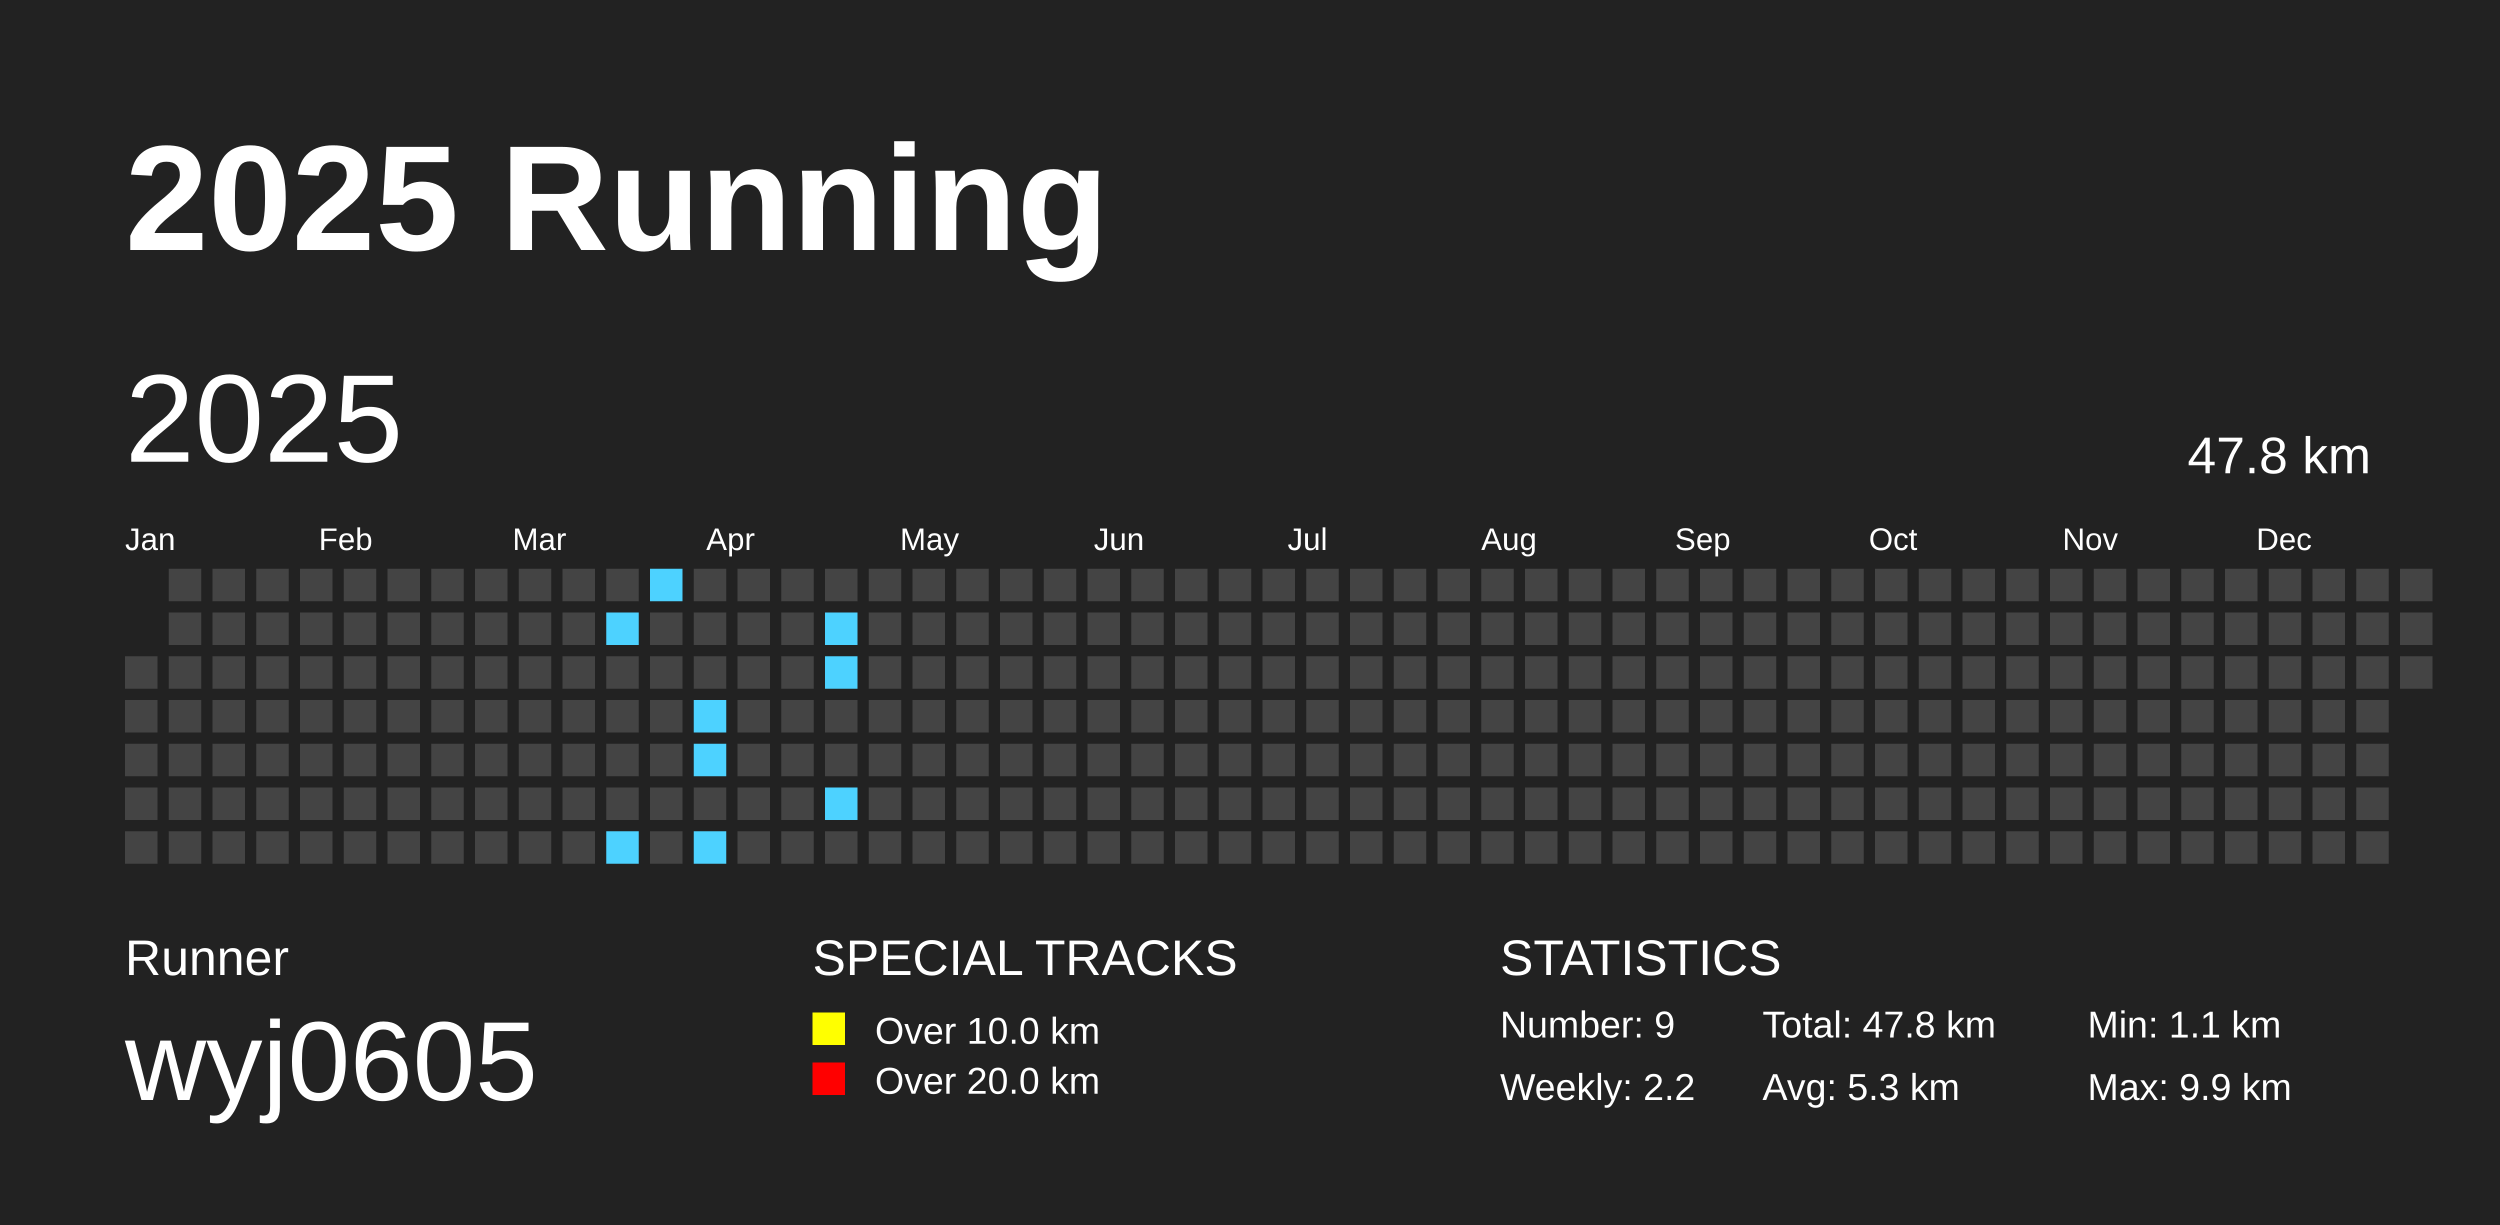
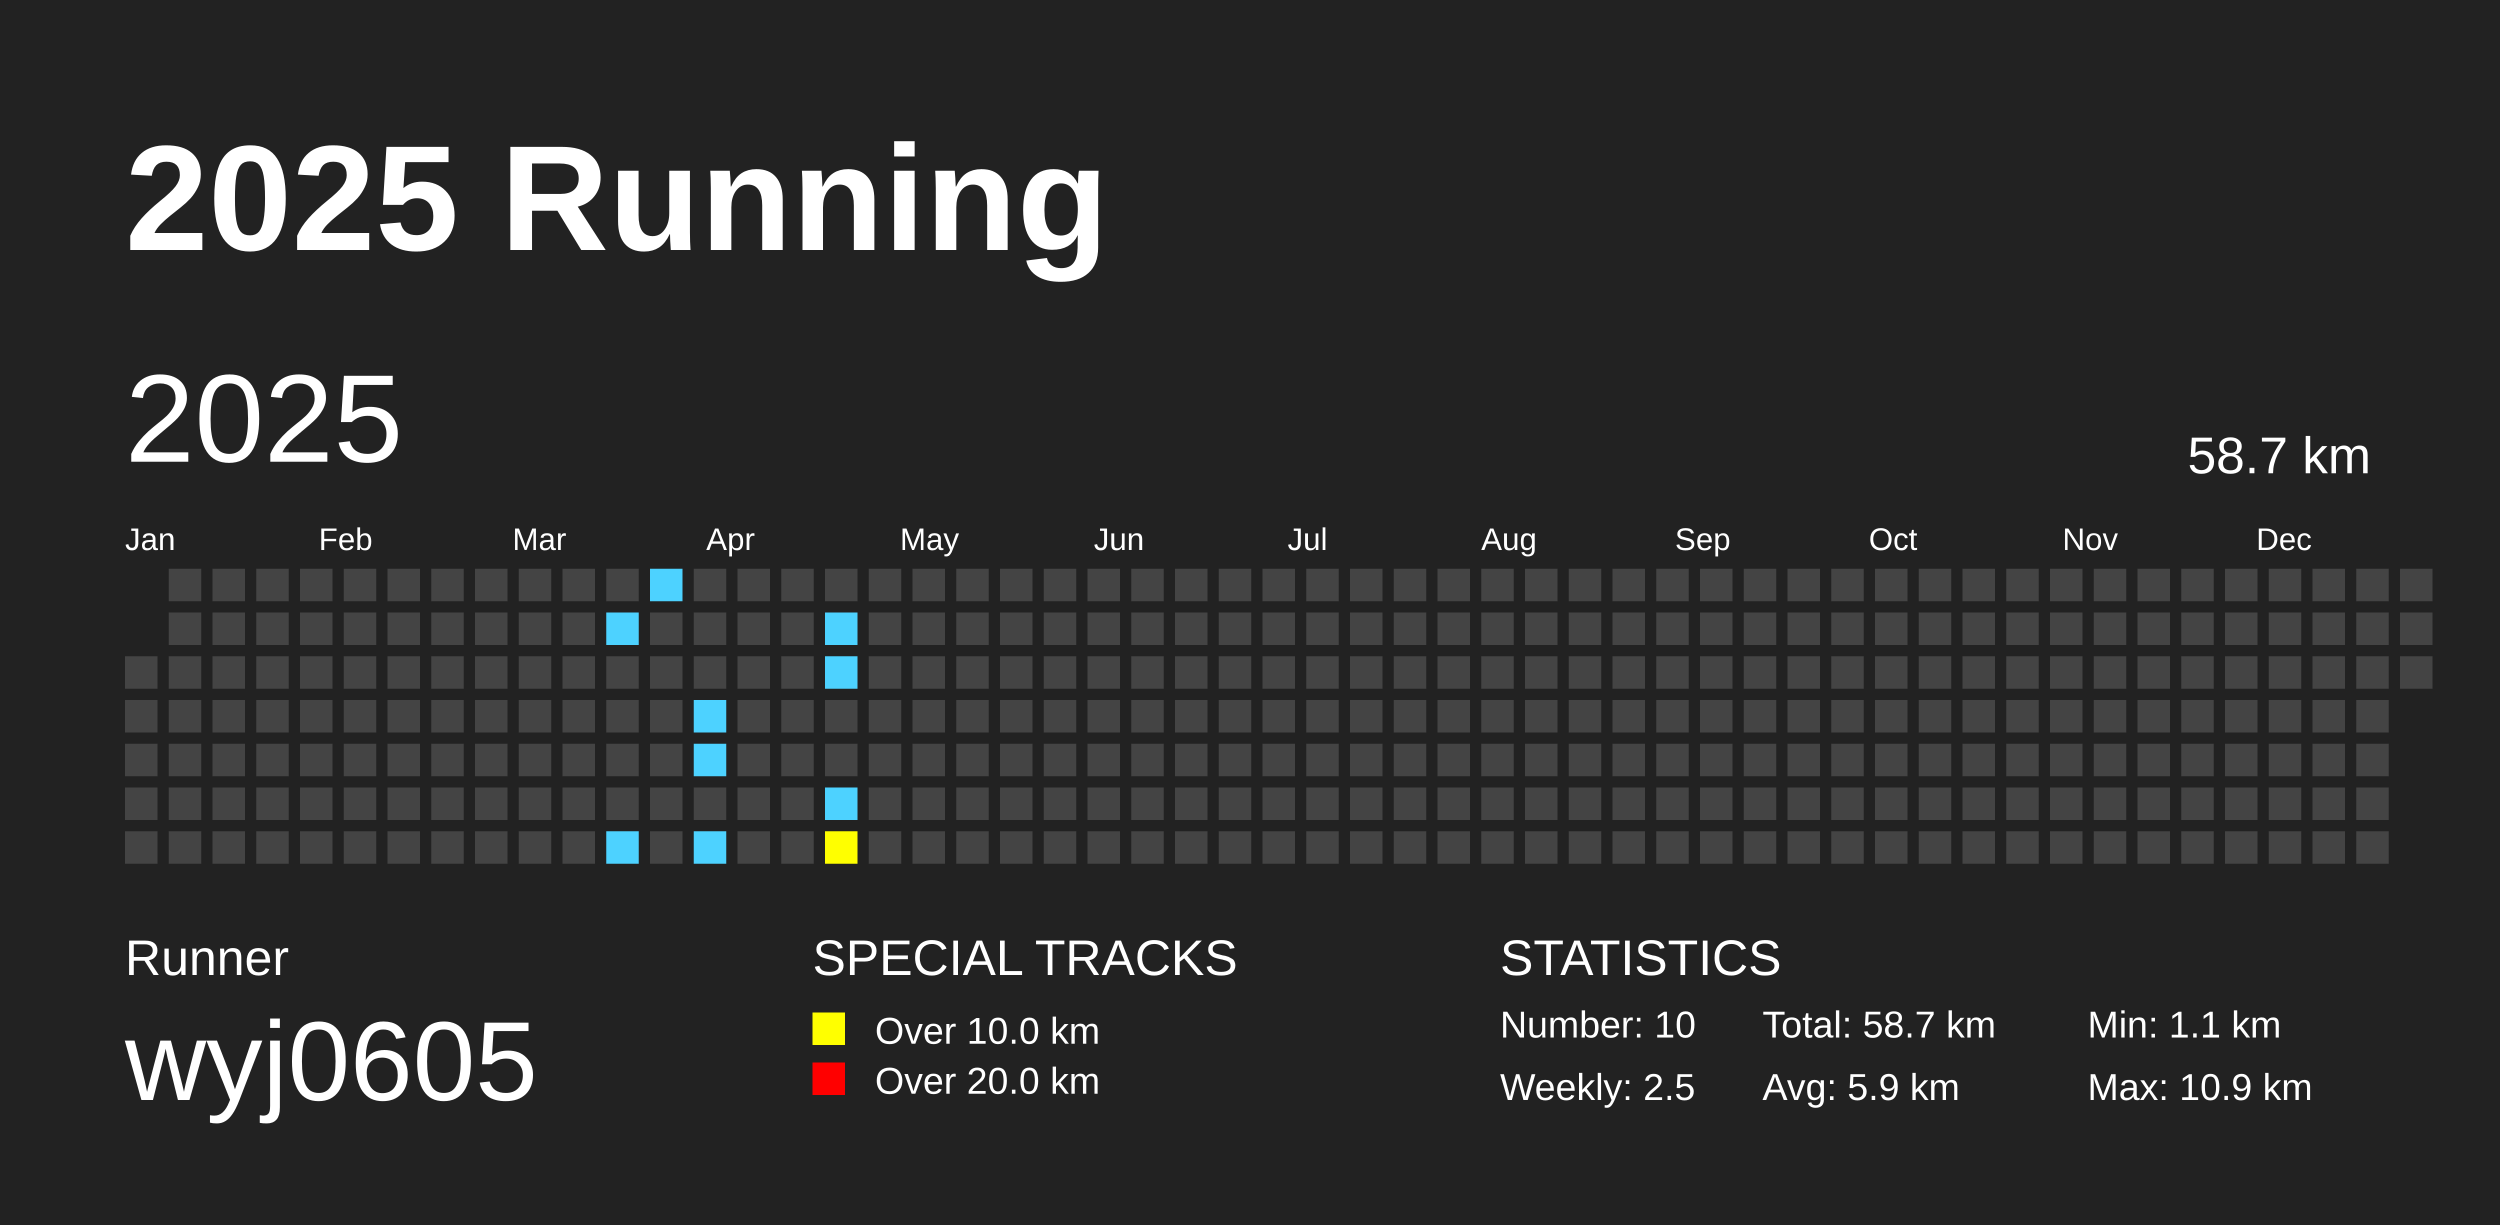
<svg xmlns="http://www.w3.org/2000/svg" baseProfile="full" height="98mm" version="1.1" viewBox="0,0,200,98" width="200mm">
  <defs />
  <rect fill="#222222" height="98" width="200" x="0" y="0" />
  <text fill="#FFFFFF" style="font-size:12px; font-family:Arial; font-weight:bold;" x="10" y="20">2025 Running</text>
  <text fill="#FFFFFF" style="font-size:4px; font-family:Arial" x="10" y="78">Runner</text>
  <text fill="#FFFFFF" style="font-size:9px; font-family:Arial" x="10" y="88">wyj0605</text>
  <text fill="#FFFFFF" style="font-size:4px; font-family:Arial" x="65" y="78">SPECIAL TRACKS</text>
  <rect fill="yellow" height="2.6" width="2.6" x="65" y="81" />
  <text fill="#FFFFFF" style="font-size:3px; font-family:Arial" x="70" y="83.5">Over 10.0 km</text>
  <rect fill="red" height="2.6" width="2.6" x="65" y="85" />
  <text fill="#FFFFFF" style="font-size:3px; font-family:Arial" x="70" y="87.5">Over 20.0 km</text>
  <text fill="#FFFFFF" style="font-size:4px; font-family:Arial" x="120" y="78">STATISTICS</text>
-   <text fill="#FFFFFF" style="font-size:3px; font-family:Arial" x="120" y="83">Number: 9</text>
-   <text fill="#FFFFFF" style="font-size:3px; font-family:Arial" x="120" y="88">Weekly: 2.2</text>
-   <text fill="#FFFFFF" style="font-size:3px; font-family:Arial" x="141" y="83">Total: 47.8 km</text>
-   <text fill="#FFFFFF" style="font-size:3px; font-family:Arial" x="141" y="88">Avg: 5.3 km</text>
+   <text fill="#FFFFFF" style="font-size:3px; font-family:Arial" x="120" y="83">Number: 10</text>
+   <text fill="#FFFFFF" style="font-size:3px; font-family:Arial" x="120" y="88">Weekly: 2.5</text>
+   <text fill="#FFFFFF" style="font-size:3px; font-family:Arial" x="141" y="83">Total: 58.7 km</text>
+   <text fill="#FFFFFF" style="font-size:3px; font-family:Arial" x="141" y="88">Avg: 5.9 km</text>
  <text fill="#FFFFFF" style="font-size:3px; font-family:Arial" x="167" y="83">Min: 1.1 km</text>
-   <text fill="#FFFFFF" style="font-size:3px; font-family:Arial" x="167" y="88">Max: 9.9 km</text>
+   <text fill="#FFFFFF" style="font-size:3px; font-family:Arial" x="167" y="88">Max: 10.9 km</text>
  <text dominant-baseline="hanging" fill="#FFFFFF" style="font-size:10.0px; font-family:Arial;" x="10" y="30">2025</text>
-   <text dominant-baseline="hanging" fill="#FFFFFF" style="font-size:4.125px; font-family:Arial;" x="175" y="35">47.8 km</text>
+   <text dominant-baseline="hanging" fill="#FFFFFF" style="font-size:4.125px; font-family:Arial;" x="175" y="35">58.7 km</text>
  <text fill="#FFFFFF" style="font-size:2.5px; font-family:Arial" x="10.0" y="44">Jan</text>
  <text fill="#FFFFFF" style="font-size:2.5px; font-family:Arial" x="25.5" y="44">Feb</text>
  <text fill="#FFFFFF" style="font-size:2.5px; font-family:Arial" x="41.0" y="44">Mar</text>
  <text fill="#FFFFFF" style="font-size:2.5px; font-family:Arial" x="56.5" y="44">Apr</text>
  <text fill="#FFFFFF" style="font-size:2.5px; font-family:Arial" x="72.0" y="44">May</text>
  <text fill="#FFFFFF" style="font-size:2.5px; font-family:Arial" x="87.5" y="44">Jun</text>
  <text fill="#FFFFFF" style="font-size:2.5px; font-family:Arial" x="103.0" y="44">Jul</text>
  <text fill="#FFFFFF" style="font-size:2.5px; font-family:Arial" x="118.5" y="44">Aug</text>
  <text fill="#FFFFFF" style="font-size:2.5px; font-family:Arial" x="134.0" y="44">Sep</text>
  <text fill="#FFFFFF" style="font-size:2.5px; font-family:Arial" x="149.5" y="44">Oct</text>
  <text fill="#FFFFFF" style="font-size:2.5px; font-family:Arial" x="165.0" y="44">Nov</text>
  <text fill="#FFFFFF" style="font-size:2.5px; font-family:Arial" x="180.5" y="44">Dec</text>
  <rect fill="#444444" height="2.6" width="2.6" x="10.0" y="52.5" />
  <rect fill="#444444" height="2.6" width="2.6" x="10.0" y="56.0" />
  <rect fill="#444444" height="2.6" width="2.6" x="10.0" y="59.5" />
  <rect fill="#444444" height="2.6" width="2.6" x="10.0" y="63.0" />
  <rect fill="#444444" height="2.6" width="2.6" x="10.0" y="66.5" />
  <rect fill="#444444" height="2.6" width="2.6" x="13.5" y="45.5" />
  <rect fill="#444444" height="2.6" width="2.6" x="13.5" y="49.0" />
  <rect fill="#444444" height="2.6" width="2.6" x="13.5" y="52.5" />
  <rect fill="#444444" height="2.6" width="2.6" x="13.5" y="56.0" />
  <rect fill="#444444" height="2.6" width="2.6" x="13.5" y="59.5" />
  <rect fill="#444444" height="2.6" width="2.6" x="13.5" y="63.0" />
  <rect fill="#444444" height="2.6" width="2.6" x="13.5" y="66.5" />
  <rect fill="#444444" height="2.6" width="2.6" x="17.0" y="45.5" />
  <rect fill="#444444" height="2.6" width="2.6" x="17.0" y="49.0" />
  <rect fill="#444444" height="2.6" width="2.6" x="17.0" y="52.5" />
  <rect fill="#444444" height="2.6" width="2.6" x="17.0" y="56.0" />
  <rect fill="#444444" height="2.6" width="2.6" x="17.0" y="59.5" />
  <rect fill="#444444" height="2.6" width="2.6" x="17.0" y="63.0" />
  <rect fill="#444444" height="2.6" width="2.6" x="17.0" y="66.5" />
  <rect fill="#444444" height="2.6" width="2.6" x="20.5" y="45.5" />
  <rect fill="#444444" height="2.6" width="2.6" x="20.5" y="49.0" />
  <rect fill="#444444" height="2.6" width="2.6" x="20.5" y="52.5" />
  <rect fill="#444444" height="2.6" width="2.6" x="20.5" y="56.0" />
  <rect fill="#444444" height="2.6" width="2.6" x="20.5" y="59.5" />
  <rect fill="#444444" height="2.6" width="2.6" x="20.5" y="63.0" />
  <rect fill="#444444" height="2.6" width="2.6" x="20.5" y="66.5" />
  <rect fill="#444444" height="2.6" width="2.6" x="24.0" y="45.5" />
  <rect fill="#444444" height="2.6" width="2.6" x="24.0" y="49.0" />
  <rect fill="#444444" height="2.6" width="2.6" x="24.0" y="52.5" />
  <rect fill="#444444" height="2.6" width="2.6" x="24.0" y="56.0" />
  <rect fill="#444444" height="2.6" width="2.6" x="24.0" y="59.5" />
  <rect fill="#444444" height="2.6" width="2.6" x="24.0" y="63.0" />
  <rect fill="#444444" height="2.6" width="2.6" x="24.0" y="66.5" />
  <rect fill="#444444" height="2.6" width="2.6" x="27.5" y="45.5" />
  <rect fill="#444444" height="2.6" width="2.6" x="27.5" y="49.0" />
  <rect fill="#444444" height="2.6" width="2.6" x="27.5" y="52.5" />
  <rect fill="#444444" height="2.6" width="2.6" x="27.5" y="56.0" />
  <rect fill="#444444" height="2.6" width="2.6" x="27.5" y="59.5" />
  <rect fill="#444444" height="2.6" width="2.6" x="27.5" y="63.0" />
  <rect fill="#444444" height="2.6" width="2.6" x="27.5" y="66.5" />
  <rect fill="#444444" height="2.6" width="2.6" x="31.0" y="45.5" />
  <rect fill="#444444" height="2.6" width="2.6" x="31.0" y="49.0" />
  <rect fill="#444444" height="2.6" width="2.6" x="31.0" y="52.5" />
  <rect fill="#444444" height="2.6" width="2.6" x="31.0" y="56.0" />
  <rect fill="#444444" height="2.6" width="2.6" x="31.0" y="59.5" />
  <rect fill="#444444" height="2.6" width="2.6" x="31.0" y="63.0" />
  <rect fill="#444444" height="2.6" width="2.6" x="31.0" y="66.5" />
  <rect fill="#444444" height="2.6" width="2.6" x="34.5" y="45.5" />
  <rect fill="#444444" height="2.6" width="2.6" x="34.5" y="49.0" />
  <rect fill="#444444" height="2.6" width="2.6" x="34.5" y="52.5" />
  <rect fill="#444444" height="2.6" width="2.6" x="34.5" y="56.0" />
  <rect fill="#444444" height="2.6" width="2.6" x="34.5" y="59.5" />
  <rect fill="#444444" height="2.6" width="2.6" x="34.5" y="63.0" />
  <rect fill="#444444" height="2.6" width="2.6" x="34.5" y="66.5" />
  <rect fill="#444444" height="2.6" width="2.6" x="38.0" y="45.5" />
  <rect fill="#444444" height="2.6" width="2.6" x="38.0" y="49.0" />
  <rect fill="#444444" height="2.6" width="2.6" x="38.0" y="52.5" />
  <rect fill="#444444" height="2.6" width="2.6" x="38.0" y="56.0" />
  <rect fill="#444444" height="2.6" width="2.6" x="38.0" y="59.5" />
  <rect fill="#444444" height="2.6" width="2.6" x="38.0" y="63.0" />
  <rect fill="#444444" height="2.6" width="2.6" x="38.0" y="66.5" />
  <rect fill="#444444" height="2.6" width="2.6" x="41.5" y="45.5" />
  <rect fill="#444444" height="2.6" width="2.6" x="41.5" y="49.0" />
  <rect fill="#444444" height="2.6" width="2.6" x="41.5" y="52.5" />
  <rect fill="#444444" height="2.6" width="2.6" x="41.5" y="56.0" />
  <rect fill="#444444" height="2.6" width="2.6" x="41.5" y="59.5" />
  <rect fill="#444444" height="2.6" width="2.6" x="41.5" y="63.0" />
  <rect fill="#444444" height="2.6" width="2.6" x="41.5" y="66.5" />
  <rect fill="#444444" height="2.6" width="2.6" x="45.0" y="45.5" />
  <rect fill="#444444" height="2.6" width="2.6" x="45.0" y="49.0" />
  <rect fill="#444444" height="2.6" width="2.6" x="45.0" y="52.5" />
  <rect fill="#444444" height="2.6" width="2.6" x="45.0" y="56.0" />
  <rect fill="#444444" height="2.6" width="2.6" x="45.0" y="59.5" />
  <rect fill="#444444" height="2.6" width="2.6" x="45.0" y="63.0" />
  <rect fill="#444444" height="2.6" width="2.6" x="45.0" y="66.5" />
  <rect fill="#444444" height="2.6" width="2.6" x="48.5" y="45.5" />
  <rect fill="#4DD2FF" height="2.6" width="2.6" x="48.5" y="49.0" />
  <rect fill="#444444" height="2.6" width="2.6" x="48.5" y="52.5" />
  <rect fill="#444444" height="2.6" width="2.6" x="48.5" y="56.0" />
  <rect fill="#444444" height="2.6" width="2.6" x="48.5" y="59.5" />
  <rect fill="#444444" height="2.6" width="2.6" x="48.5" y="63.0" />
  <rect fill="#4DD2FF" height="2.6" width="2.6" x="48.5" y="66.5" />
  <rect fill="#4DD2FF" height="2.6" width="2.6" x="52.0" y="45.5" />
  <rect fill="#444444" height="2.6" width="2.6" x="52.0" y="49.0" />
  <rect fill="#444444" height="2.6" width="2.6" x="52.0" y="52.5" />
  <rect fill="#444444" height="2.6" width="2.6" x="52.0" y="56.0" />
  <rect fill="#444444" height="2.6" width="2.6" x="52.0" y="59.5" />
  <rect fill="#444444" height="2.6" width="2.6" x="52.0" y="63.0" />
  <rect fill="#444444" height="2.6" width="2.6" x="52.0" y="66.5" />
  <rect fill="#444444" height="2.6" width="2.6" x="55.5" y="45.5" />
  <rect fill="#444444" height="2.6" width="2.6" x="55.5" y="49.0" />
  <rect fill="#444444" height="2.6" width="2.6" x="55.5" y="52.5" />
  <rect fill="#4DD2FF" height="2.6" width="2.6" x="55.5" y="56.0" />
  <rect fill="#4DD2FF" height="2.6" width="2.6" x="55.5" y="59.5" />
  <rect fill="#444444" height="2.6" width="2.6" x="55.5" y="63.0" />
  <rect fill="#4DD2FF" height="2.6" width="2.6" x="55.5" y="66.5" />
  <rect fill="#444444" height="2.6" width="2.6" x="59.0" y="45.5" />
  <rect fill="#444444" height="2.6" width="2.6" x="59.0" y="49.0" />
  <rect fill="#444444" height="2.6" width="2.6" x="59.0" y="52.5" />
  <rect fill="#444444" height="2.6" width="2.6" x="59.0" y="56.0" />
  <rect fill="#444444" height="2.6" width="2.6" x="59.0" y="59.5" />
  <rect fill="#444444" height="2.6" width="2.6" x="59.0" y="63.0" />
  <rect fill="#444444" height="2.6" width="2.6" x="59.0" y="66.5" />
  <rect fill="#444444" height="2.6" width="2.6" x="62.5" y="45.5" />
  <rect fill="#444444" height="2.6" width="2.6" x="62.5" y="49.0" />
  <rect fill="#444444" height="2.6" width="2.6" x="62.5" y="52.5" />
  <rect fill="#444444" height="2.6" width="2.6" x="62.5" y="56.0" />
  <rect fill="#444444" height="2.6" width="2.6" x="62.5" y="59.5" />
  <rect fill="#444444" height="2.6" width="2.6" x="62.5" y="63.0" />
  <rect fill="#444444" height="2.6" width="2.6" x="62.5" y="66.5" />
  <rect fill="#444444" height="2.6" width="2.6" x="66.0" y="45.5" />
  <rect fill="#4DD2FF" height="2.6" width="2.6" x="66.0" y="49.0" />
  <rect fill="#4DD2FF" height="2.6" width="2.6" x="66.0" y="52.5" />
  <rect fill="#444444" height="2.6" width="2.6" x="66.0" y="56.0" />
  <rect fill="#444444" height="2.6" width="2.6" x="66.0" y="59.5" />
  <rect fill="#4DD2FF" height="2.6" width="2.6" x="66.0" y="63.0" />
-   <rect fill="#444444" height="2.6" width="2.6" x="66.0" y="66.5" />
+   <rect fill="yellow" height="2.6" width="2.6" x="66.0" y="66.5" />
  <rect fill="#444444" height="2.6" width="2.6" x="69.5" y="45.5" />
  <rect fill="#444444" height="2.6" width="2.6" x="69.5" y="49.0" />
  <rect fill="#444444" height="2.6" width="2.6" x="69.5" y="52.5" />
  <rect fill="#444444" height="2.6" width="2.6" x="69.5" y="56.0" />
  <rect fill="#444444" height="2.6" width="2.6" x="69.5" y="59.5" />
  <rect fill="#444444" height="2.6" width="2.6" x="69.5" y="63.0" />
  <rect fill="#444444" height="2.6" width="2.6" x="69.5" y="66.5" />
  <rect fill="#444444" height="2.6" width="2.6" x="73.0" y="45.5" />
  <rect fill="#444444" height="2.6" width="2.6" x="73.0" y="49.0" />
  <rect fill="#444444" height="2.6" width="2.6" x="73.0" y="52.5" />
  <rect fill="#444444" height="2.6" width="2.6" x="73.0" y="56.0" />
  <rect fill="#444444" height="2.6" width="2.6" x="73.0" y="59.5" />
  <rect fill="#444444" height="2.6" width="2.6" x="73.0" y="63.0" />
  <rect fill="#444444" height="2.6" width="2.6" x="73.0" y="66.5" />
  <rect fill="#444444" height="2.6" width="2.6" x="76.5" y="45.5" />
  <rect fill="#444444" height="2.6" width="2.6" x="76.5" y="49.0" />
  <rect fill="#444444" height="2.6" width="2.6" x="76.5" y="52.5" />
  <rect fill="#444444" height="2.6" width="2.6" x="76.5" y="56.0" />
  <rect fill="#444444" height="2.6" width="2.6" x="76.5" y="59.5" />
  <rect fill="#444444" height="2.6" width="2.6" x="76.5" y="63.0" />
  <rect fill="#444444" height="2.6" width="2.6" x="76.5" y="66.5" />
  <rect fill="#444444" height="2.6" width="2.6" x="80.0" y="45.5" />
  <rect fill="#444444" height="2.6" width="2.6" x="80.0" y="49.0" />
  <rect fill="#444444" height="2.6" width="2.6" x="80.0" y="52.5" />
  <rect fill="#444444" height="2.6" width="2.6" x="80.0" y="56.0" />
  <rect fill="#444444" height="2.6" width="2.6" x="80.0" y="59.5" />
  <rect fill="#444444" height="2.6" width="2.6" x="80.0" y="63.0" />
  <rect fill="#444444" height="2.6" width="2.6" x="80.0" y="66.5" />
  <rect fill="#444444" height="2.6" width="2.6" x="83.5" y="45.5" />
  <rect fill="#444444" height="2.6" width="2.6" x="83.5" y="49.0" />
  <rect fill="#444444" height="2.6" width="2.6" x="83.5" y="52.5" />
  <rect fill="#444444" height="2.6" width="2.6" x="83.5" y="56.0" />
  <rect fill="#444444" height="2.6" width="2.6" x="83.5" y="59.5" />
  <rect fill="#444444" height="2.6" width="2.6" x="83.5" y="63.0" />
  <rect fill="#444444" height="2.6" width="2.6" x="83.5" y="66.5" />
  <rect fill="#444444" height="2.6" width="2.6" x="87.0" y="45.5" />
  <rect fill="#444444" height="2.6" width="2.6" x="87.0" y="49.0" />
  <rect fill="#444444" height="2.6" width="2.6" x="87.0" y="52.5" />
  <rect fill="#444444" height="2.6" width="2.6" x="87.0" y="56.0" />
  <rect fill="#444444" height="2.6" width="2.6" x="87.0" y="59.5" />
  <rect fill="#444444" height="2.6" width="2.6" x="87.0" y="63.0" />
  <rect fill="#444444" height="2.6" width="2.6" x="87.0" y="66.5" />
  <rect fill="#444444" height="2.6" width="2.6" x="90.5" y="45.5" />
  <rect fill="#444444" height="2.6" width="2.6" x="90.5" y="49.0" />
  <rect fill="#444444" height="2.6" width="2.6" x="90.5" y="52.5" />
  <rect fill="#444444" height="2.6" width="2.6" x="90.5" y="56.0" />
  <rect fill="#444444" height="2.6" width="2.6" x="90.5" y="59.5" />
  <rect fill="#444444" height="2.6" width="2.6" x="90.5" y="63.0" />
  <rect fill="#444444" height="2.6" width="2.6" x="90.5" y="66.5" />
  <rect fill="#444444" height="2.6" width="2.6" x="94.0" y="45.5" />
  <rect fill="#444444" height="2.6" width="2.6" x="94.0" y="49.0" />
  <rect fill="#444444" height="2.6" width="2.6" x="94.0" y="52.5" />
  <rect fill="#444444" height="2.6" width="2.6" x="94.0" y="56.0" />
  <rect fill="#444444" height="2.6" width="2.6" x="94.0" y="59.5" />
  <rect fill="#444444" height="2.6" width="2.6" x="94.0" y="63.0" />
  <rect fill="#444444" height="2.6" width="2.6" x="94.0" y="66.5" />
  <rect fill="#444444" height="2.6" width="2.6" x="97.5" y="45.5" />
  <rect fill="#444444" height="2.6" width="2.6" x="97.5" y="49.0" />
  <rect fill="#444444" height="2.6" width="2.6" x="97.5" y="52.5" />
  <rect fill="#444444" height="2.6" width="2.6" x="97.5" y="56.0" />
  <rect fill="#444444" height="2.6" width="2.6" x="97.5" y="59.5" />
  <rect fill="#444444" height="2.6" width="2.6" x="97.5" y="63.0" />
  <rect fill="#444444" height="2.6" width="2.6" x="97.5" y="66.5" />
  <rect fill="#444444" height="2.6" width="2.6" x="101.0" y="45.5" />
  <rect fill="#444444" height="2.6" width="2.6" x="101.0" y="49.0" />
  <rect fill="#444444" height="2.6" width="2.6" x="101.0" y="52.5" />
  <rect fill="#444444" height="2.6" width="2.6" x="101.0" y="56.0" />
  <rect fill="#444444" height="2.6" width="2.6" x="101.0" y="59.5" />
  <rect fill="#444444" height="2.6" width="2.6" x="101.0" y="63.0" />
  <rect fill="#444444" height="2.6" width="2.6" x="101.0" y="66.5" />
  <rect fill="#444444" height="2.6" width="2.6" x="104.5" y="45.5" />
  <rect fill="#444444" height="2.6" width="2.6" x="104.5" y="49.0" />
  <rect fill="#444444" height="2.6" width="2.6" x="104.5" y="52.5" />
  <rect fill="#444444" height="2.6" width="2.6" x="104.5" y="56.0" />
  <rect fill="#444444" height="2.6" width="2.6" x="104.5" y="59.5" />
  <rect fill="#444444" height="2.6" width="2.6" x="104.5" y="63.0" />
  <rect fill="#444444" height="2.6" width="2.6" x="104.5" y="66.5" />
  <rect fill="#444444" height="2.6" width="2.6" x="108.0" y="45.5" />
  <rect fill="#444444" height="2.6" width="2.6" x="108.0" y="49.0" />
  <rect fill="#444444" height="2.6" width="2.6" x="108.0" y="52.5" />
  <rect fill="#444444" height="2.6" width="2.6" x="108.0" y="56.0" />
  <rect fill="#444444" height="2.6" width="2.6" x="108.0" y="59.5" />
  <rect fill="#444444" height="2.6" width="2.6" x="108.0" y="63.0" />
  <rect fill="#444444" height="2.6" width="2.6" x="108.0" y="66.5" />
  <rect fill="#444444" height="2.6" width="2.6" x="111.5" y="45.5" />
  <rect fill="#444444" height="2.6" width="2.6" x="111.5" y="49.0" />
  <rect fill="#444444" height="2.6" width="2.6" x="111.5" y="52.5" />
  <rect fill="#444444" height="2.6" width="2.6" x="111.5" y="56.0" />
  <rect fill="#444444" height="2.6" width="2.6" x="111.5" y="59.5" />
  <rect fill="#444444" height="2.6" width="2.6" x="111.5" y="63.0" />
  <rect fill="#444444" height="2.6" width="2.6" x="111.5" y="66.5" />
  <rect fill="#444444" height="2.6" width="2.6" x="115.0" y="45.5" />
  <rect fill="#444444" height="2.6" width="2.6" x="115.0" y="49.0" />
  <rect fill="#444444" height="2.6" width="2.6" x="115.0" y="52.5" />
  <rect fill="#444444" height="2.6" width="2.6" x="115.0" y="56.0" />
  <rect fill="#444444" height="2.6" width="2.6" x="115.0" y="59.5" />
  <rect fill="#444444" height="2.6" width="2.6" x="115.0" y="63.0" />
  <rect fill="#444444" height="2.6" width="2.6" x="115.0" y="66.5" />
  <rect fill="#444444" height="2.6" width="2.6" x="118.5" y="45.5" />
  <rect fill="#444444" height="2.6" width="2.6" x="118.5" y="49.0" />
  <rect fill="#444444" height="2.6" width="2.6" x="118.5" y="52.5" />
  <rect fill="#444444" height="2.6" width="2.6" x="118.5" y="56.0" />
  <rect fill="#444444" height="2.6" width="2.6" x="118.5" y="59.5" />
  <rect fill="#444444" height="2.6" width="2.6" x="118.5" y="63.0" />
  <rect fill="#444444" height="2.6" width="2.6" x="118.5" y="66.5" />
  <rect fill="#444444" height="2.6" width="2.6" x="122.0" y="45.5" />
  <rect fill="#444444" height="2.6" width="2.6" x="122.0" y="49.0" />
  <rect fill="#444444" height="2.6" width="2.6" x="122.0" y="52.5" />
  <rect fill="#444444" height="2.6" width="2.6" x="122.0" y="56.0" />
  <rect fill="#444444" height="2.6" width="2.6" x="122.0" y="59.5" />
  <rect fill="#444444" height="2.6" width="2.6" x="122.0" y="63.0" />
  <rect fill="#444444" height="2.6" width="2.6" x="122.0" y="66.5" />
  <rect fill="#444444" height="2.6" width="2.6" x="125.5" y="45.5" />
  <rect fill="#444444" height="2.6" width="2.6" x="125.5" y="49.0" />
  <rect fill="#444444" height="2.6" width="2.6" x="125.5" y="52.5" />
  <rect fill="#444444" height="2.6" width="2.6" x="125.5" y="56.0" />
  <rect fill="#444444" height="2.6" width="2.6" x="125.5" y="59.5" />
  <rect fill="#444444" height="2.6" width="2.6" x="125.5" y="63.0" />
  <rect fill="#444444" height="2.6" width="2.6" x="125.5" y="66.5" />
  <rect fill="#444444" height="2.6" width="2.6" x="129.0" y="45.5" />
  <rect fill="#444444" height="2.6" width="2.6" x="129.0" y="49.0" />
  <rect fill="#444444" height="2.6" width="2.6" x="129.0" y="52.5" />
  <rect fill="#444444" height="2.6" width="2.6" x="129.0" y="56.0" />
  <rect fill="#444444" height="2.6" width="2.6" x="129.0" y="59.5" />
  <rect fill="#444444" height="2.6" width="2.6" x="129.0" y="63.0" />
  <rect fill="#444444" height="2.6" width="2.6" x="129.0" y="66.5" />
  <rect fill="#444444" height="2.6" width="2.6" x="132.5" y="45.5" />
  <rect fill="#444444" height="2.6" width="2.6" x="132.5" y="49.0" />
  <rect fill="#444444" height="2.6" width="2.6" x="132.5" y="52.5" />
  <rect fill="#444444" height="2.6" width="2.6" x="132.5" y="56.0" />
  <rect fill="#444444" height="2.6" width="2.6" x="132.5" y="59.5" />
  <rect fill="#444444" height="2.6" width="2.6" x="132.5" y="63.0" />
  <rect fill="#444444" height="2.6" width="2.6" x="132.5" y="66.5" />
  <rect fill="#444444" height="2.6" width="2.6" x="136.0" y="45.5" />
  <rect fill="#444444" height="2.6" width="2.6" x="136.0" y="49.0" />
  <rect fill="#444444" height="2.6" width="2.6" x="136.0" y="52.5" />
  <rect fill="#444444" height="2.6" width="2.6" x="136.0" y="56.0" />
  <rect fill="#444444" height="2.6" width="2.6" x="136.0" y="59.5" />
  <rect fill="#444444" height="2.6" width="2.6" x="136.0" y="63.0" />
  <rect fill="#444444" height="2.6" width="2.6" x="136.0" y="66.5" />
  <rect fill="#444444" height="2.6" width="2.6" x="139.5" y="45.5" />
  <rect fill="#444444" height="2.6" width="2.6" x="139.5" y="49.0" />
  <rect fill="#444444" height="2.6" width="2.6" x="139.5" y="52.5" />
  <rect fill="#444444" height="2.6" width="2.6" x="139.5" y="56.0" />
  <rect fill="#444444" height="2.6" width="2.6" x="139.5" y="59.5" />
  <rect fill="#444444" height="2.6" width="2.6" x="139.5" y="63.0" />
  <rect fill="#444444" height="2.6" width="2.6" x="139.5" y="66.5" />
  <rect fill="#444444" height="2.6" width="2.6" x="143.0" y="45.5" />
  <rect fill="#444444" height="2.6" width="2.6" x="143.0" y="49.0" />
  <rect fill="#444444" height="2.6" width="2.6" x="143.0" y="52.5" />
  <rect fill="#444444" height="2.6" width="2.6" x="143.0" y="56.0" />
  <rect fill="#444444" height="2.6" width="2.6" x="143.0" y="59.5" />
  <rect fill="#444444" height="2.6" width="2.6" x="143.0" y="63.0" />
  <rect fill="#444444" height="2.6" width="2.6" x="143.0" y="66.5" />
  <rect fill="#444444" height="2.6" width="2.6" x="146.5" y="45.5" />
  <rect fill="#444444" height="2.6" width="2.6" x="146.5" y="49.0" />
  <rect fill="#444444" height="2.6" width="2.6" x="146.5" y="52.5" />
  <rect fill="#444444" height="2.6" width="2.6" x="146.5" y="56.0" />
  <rect fill="#444444" height="2.6" width="2.6" x="146.5" y="59.5" />
  <rect fill="#444444" height="2.6" width="2.6" x="146.5" y="63.0" />
  <rect fill="#444444" height="2.6" width="2.6" x="146.5" y="66.5" />
  <rect fill="#444444" height="2.6" width="2.6" x="150.0" y="45.5" />
  <rect fill="#444444" height="2.6" width="2.6" x="150.0" y="49.0" />
  <rect fill="#444444" height="2.6" width="2.6" x="150.0" y="52.5" />
  <rect fill="#444444" height="2.6" width="2.6" x="150.0" y="56.0" />
  <rect fill="#444444" height="2.6" width="2.6" x="150.0" y="59.5" />
  <rect fill="#444444" height="2.6" width="2.6" x="150.0" y="63.0" />
  <rect fill="#444444" height="2.6" width="2.6" x="150.0" y="66.5" />
  <rect fill="#444444" height="2.6" width="2.6" x="153.5" y="45.5" />
  <rect fill="#444444" height="2.6" width="2.6" x="153.5" y="49.0" />
  <rect fill="#444444" height="2.6" width="2.6" x="153.5" y="52.5" />
  <rect fill="#444444" height="2.6" width="2.6" x="153.5" y="56.0" />
  <rect fill="#444444" height="2.6" width="2.6" x="153.5" y="59.5" />
  <rect fill="#444444" height="2.6" width="2.6" x="153.5" y="63.0" />
  <rect fill="#444444" height="2.6" width="2.6" x="153.5" y="66.5" />
  <rect fill="#444444" height="2.6" width="2.6" x="157.0" y="45.5" />
  <rect fill="#444444" height="2.6" width="2.6" x="157.0" y="49.0" />
  <rect fill="#444444" height="2.6" width="2.6" x="157.0" y="52.5" />
  <rect fill="#444444" height="2.6" width="2.6" x="157.0" y="56.0" />
  <rect fill="#444444" height="2.6" width="2.6" x="157.0" y="59.5" />
  <rect fill="#444444" height="2.6" width="2.6" x="157.0" y="63.0" />
  <rect fill="#444444" height="2.6" width="2.6" x="157.0" y="66.5" />
  <rect fill="#444444" height="2.6" width="2.6" x="160.5" y="45.5" />
  <rect fill="#444444" height="2.6" width="2.6" x="160.5" y="49.0" />
  <rect fill="#444444" height="2.6" width="2.6" x="160.5" y="52.5" />
  <rect fill="#444444" height="2.6" width="2.6" x="160.5" y="56.0" />
  <rect fill="#444444" height="2.6" width="2.6" x="160.5" y="59.5" />
  <rect fill="#444444" height="2.6" width="2.6" x="160.5" y="63.0" />
  <rect fill="#444444" height="2.6" width="2.6" x="160.5" y="66.5" />
  <rect fill="#444444" height="2.6" width="2.6" x="164.0" y="45.5" />
  <rect fill="#444444" height="2.6" width="2.6" x="164.0" y="49.0" />
  <rect fill="#444444" height="2.6" width="2.6" x="164.0" y="52.5" />
  <rect fill="#444444" height="2.6" width="2.6" x="164.0" y="56.0" />
  <rect fill="#444444" height="2.6" width="2.6" x="164.0" y="59.5" />
  <rect fill="#444444" height="2.6" width="2.6" x="164.0" y="63.0" />
  <rect fill="#444444" height="2.6" width="2.6" x="164.0" y="66.5" />
  <rect fill="#444444" height="2.6" width="2.6" x="167.5" y="45.5" />
  <rect fill="#444444" height="2.6" width="2.6" x="167.5" y="49.0" />
  <rect fill="#444444" height="2.6" width="2.6" x="167.5" y="52.5" />
  <rect fill="#444444" height="2.6" width="2.6" x="167.5" y="56.0" />
  <rect fill="#444444" height="2.6" width="2.6" x="167.5" y="59.5" />
  <rect fill="#444444" height="2.6" width="2.6" x="167.5" y="63.0" />
  <rect fill="#444444" height="2.6" width="2.6" x="167.5" y="66.5" />
  <rect fill="#444444" height="2.6" width="2.6" x="171.0" y="45.5" />
  <rect fill="#444444" height="2.6" width="2.6" x="171.0" y="49.0" />
  <rect fill="#444444" height="2.6" width="2.6" x="171.0" y="52.5" />
  <rect fill="#444444" height="2.6" width="2.6" x="171.0" y="56.0" />
  <rect fill="#444444" height="2.6" width="2.6" x="171.0" y="59.5" />
  <rect fill="#444444" height="2.6" width="2.6" x="171.0" y="63.0" />
  <rect fill="#444444" height="2.6" width="2.6" x="171.0" y="66.5" />
  <rect fill="#444444" height="2.6" width="2.6" x="174.5" y="45.5" />
  <rect fill="#444444" height="2.6" width="2.6" x="174.5" y="49.0" />
  <rect fill="#444444" height="2.6" width="2.6" x="174.5" y="52.5" />
  <rect fill="#444444" height="2.6" width="2.6" x="174.5" y="56.0" />
  <rect fill="#444444" height="2.6" width="2.6" x="174.5" y="59.5" />
  <rect fill="#444444" height="2.6" width="2.6" x="174.5" y="63.0" />
  <rect fill="#444444" height="2.6" width="2.6" x="174.5" y="66.5" />
  <rect fill="#444444" height="2.6" width="2.6" x="178.0" y="45.5" />
  <rect fill="#444444" height="2.6" width="2.6" x="178.0" y="49.0" />
  <rect fill="#444444" height="2.6" width="2.6" x="178.0" y="52.5" />
  <rect fill="#444444" height="2.6" width="2.6" x="178.0" y="56.0" />
  <rect fill="#444444" height="2.6" width="2.6" x="178.0" y="59.5" />
  <rect fill="#444444" height="2.6" width="2.6" x="178.0" y="63.0" />
  <rect fill="#444444" height="2.6" width="2.6" x="178.0" y="66.5" />
  <rect fill="#444444" height="2.6" width="2.6" x="181.5" y="45.5" />
  <rect fill="#444444" height="2.6" width="2.6" x="181.5" y="49.0" />
  <rect fill="#444444" height="2.6" width="2.6" x="181.5" y="52.5" />
  <rect fill="#444444" height="2.6" width="2.6" x="181.5" y="56.0" />
  <rect fill="#444444" height="2.6" width="2.6" x="181.5" y="59.5" />
  <rect fill="#444444" height="2.6" width="2.6" x="181.5" y="63.0" />
  <rect fill="#444444" height="2.6" width="2.6" x="181.5" y="66.5" />
  <rect fill="#444444" height="2.6" width="2.6" x="185.0" y="45.5" />
  <rect fill="#444444" height="2.6" width="2.6" x="185.0" y="49.0" />
  <rect fill="#444444" height="2.6" width="2.6" x="185.0" y="52.5" />
  <rect fill="#444444" height="2.6" width="2.6" x="185.0" y="56.0" />
  <rect fill="#444444" height="2.6" width="2.6" x="185.0" y="59.5" />
  <rect fill="#444444" height="2.6" width="2.6" x="185.0" y="63.0" />
  <rect fill="#444444" height="2.6" width="2.6" x="185.0" y="66.5" />
  <rect fill="#444444" height="2.6" width="2.6" x="188.5" y="45.5" />
  <rect fill="#444444" height="2.6" width="2.6" x="188.5" y="49.0" />
  <rect fill="#444444" height="2.6" width="2.6" x="188.5" y="52.5" />
  <rect fill="#444444" height="2.6" width="2.6" x="188.5" y="56.0" />
  <rect fill="#444444" height="2.6" width="2.6" x="188.5" y="59.5" />
  <rect fill="#444444" height="2.6" width="2.6" x="188.5" y="63.0" />
  <rect fill="#444444" height="2.6" width="2.6" x="188.5" y="66.5" />
  <rect fill="#444444" height="2.6" width="2.6" x="192.0" y="45.5" />
  <rect fill="#444444" height="2.6" width="2.6" x="192.0" y="49.0" />
  <rect fill="#444444" height="2.6" width="2.6" x="192.0" y="52.5" />
</svg>
